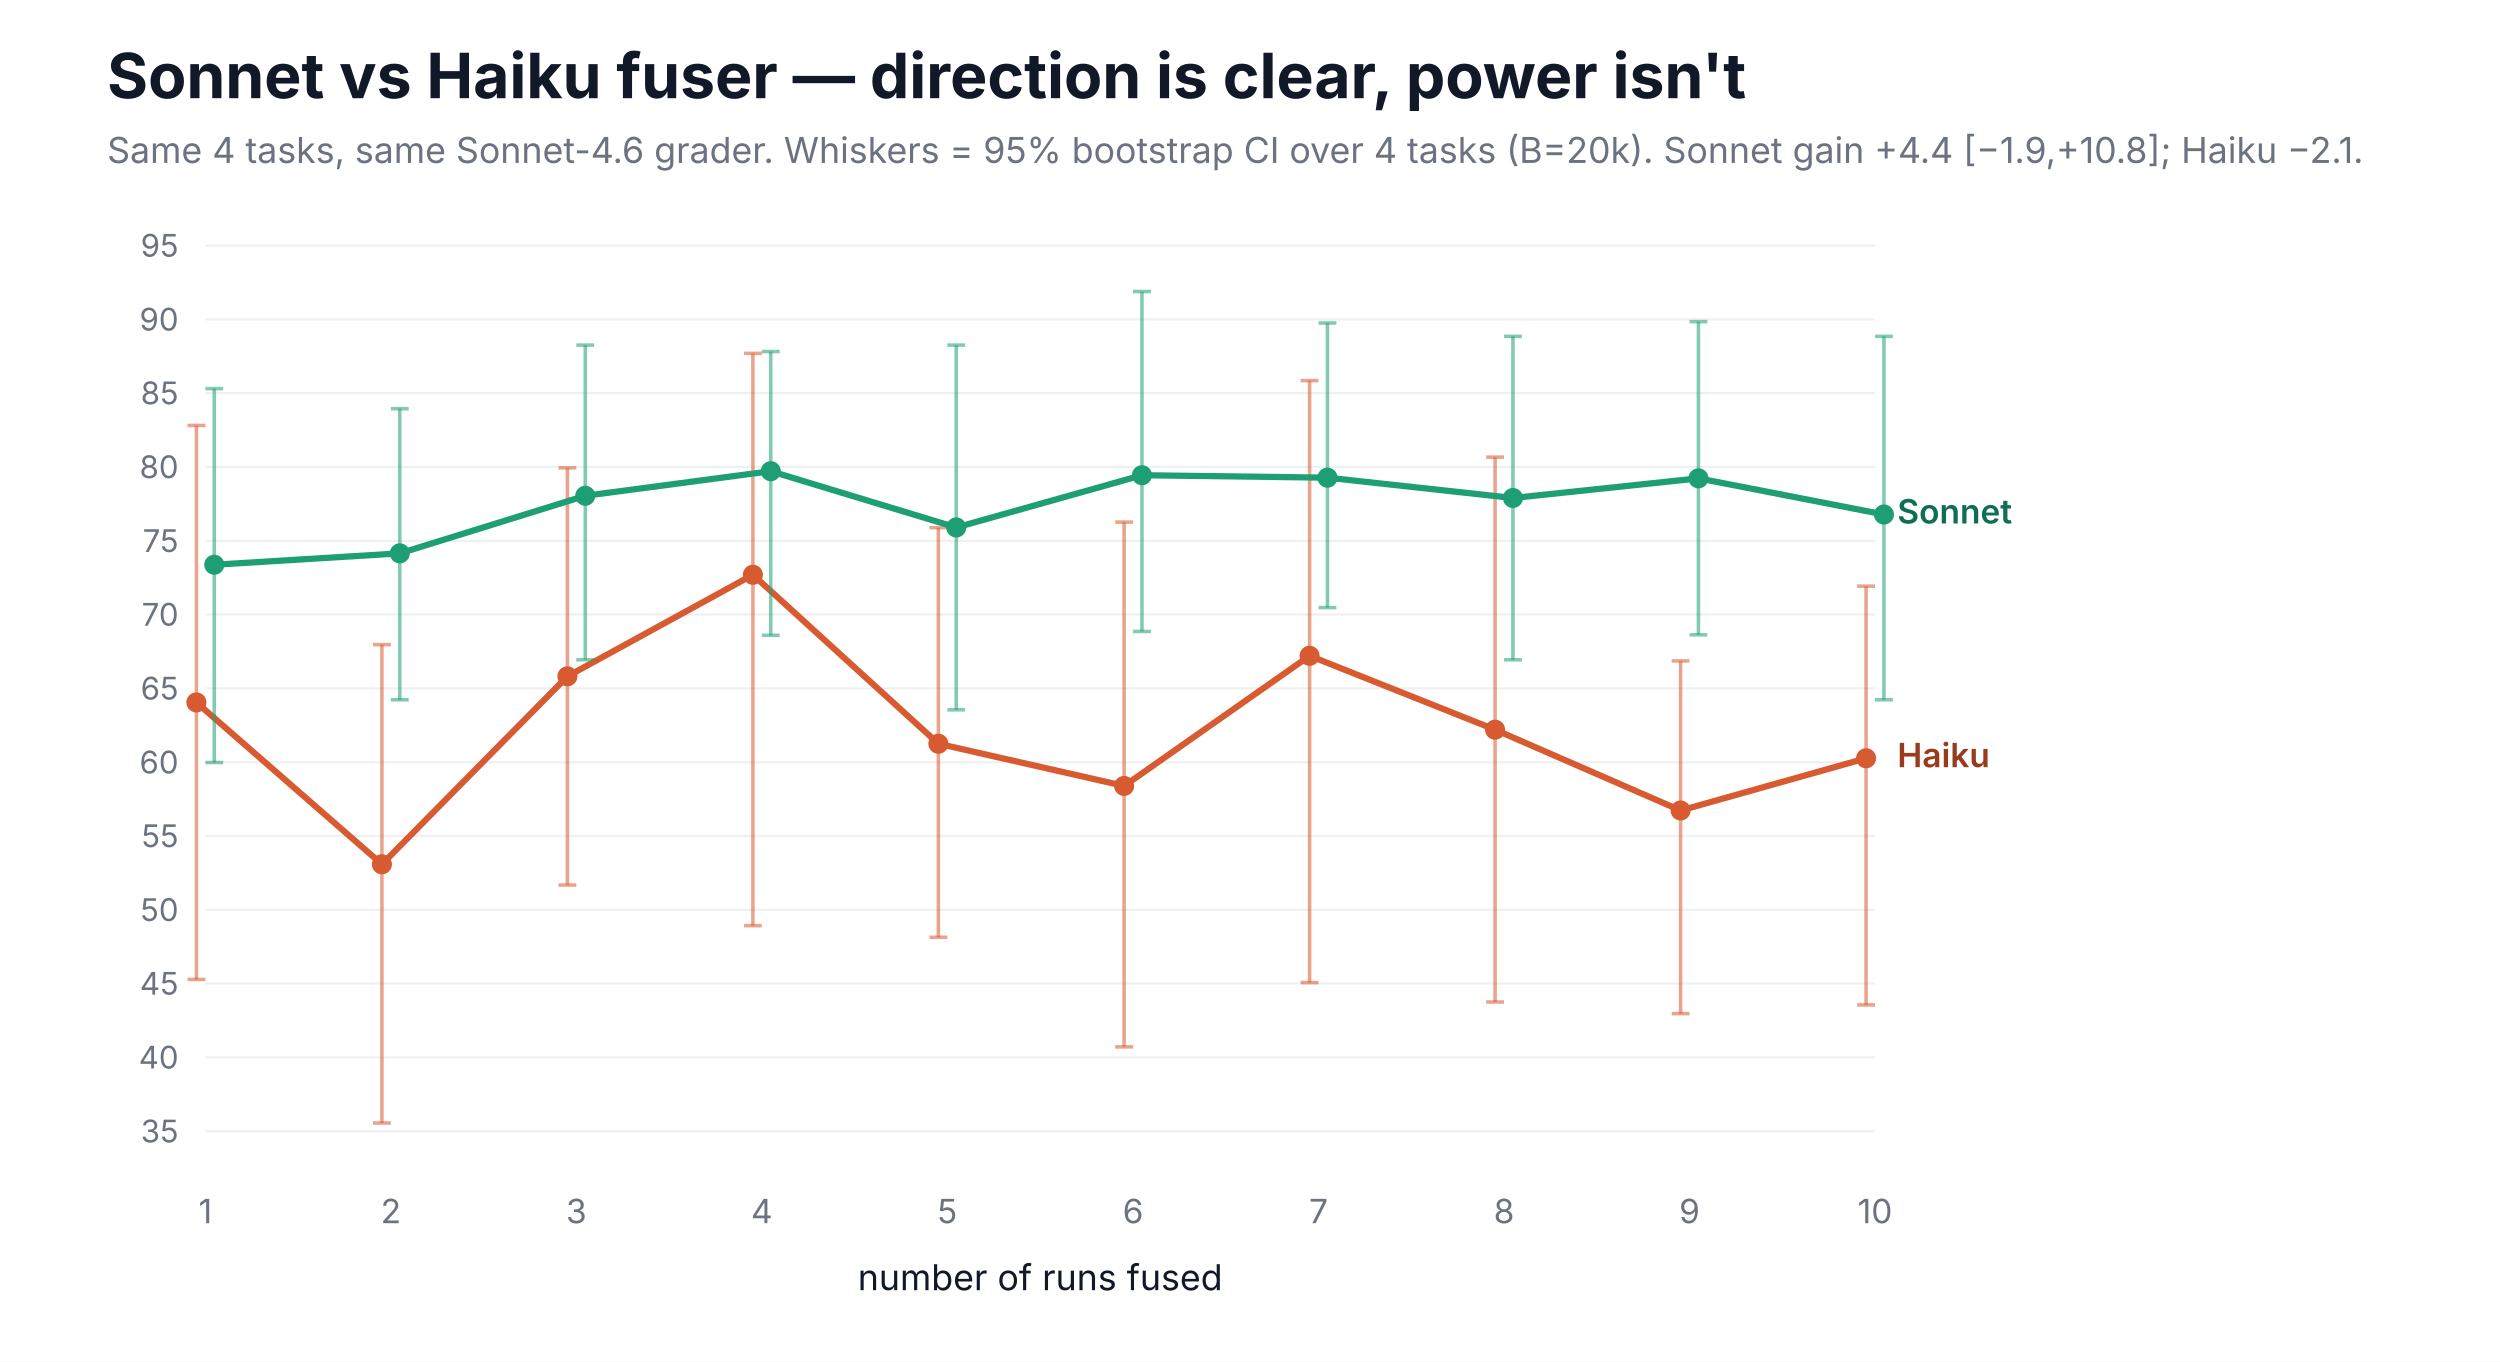
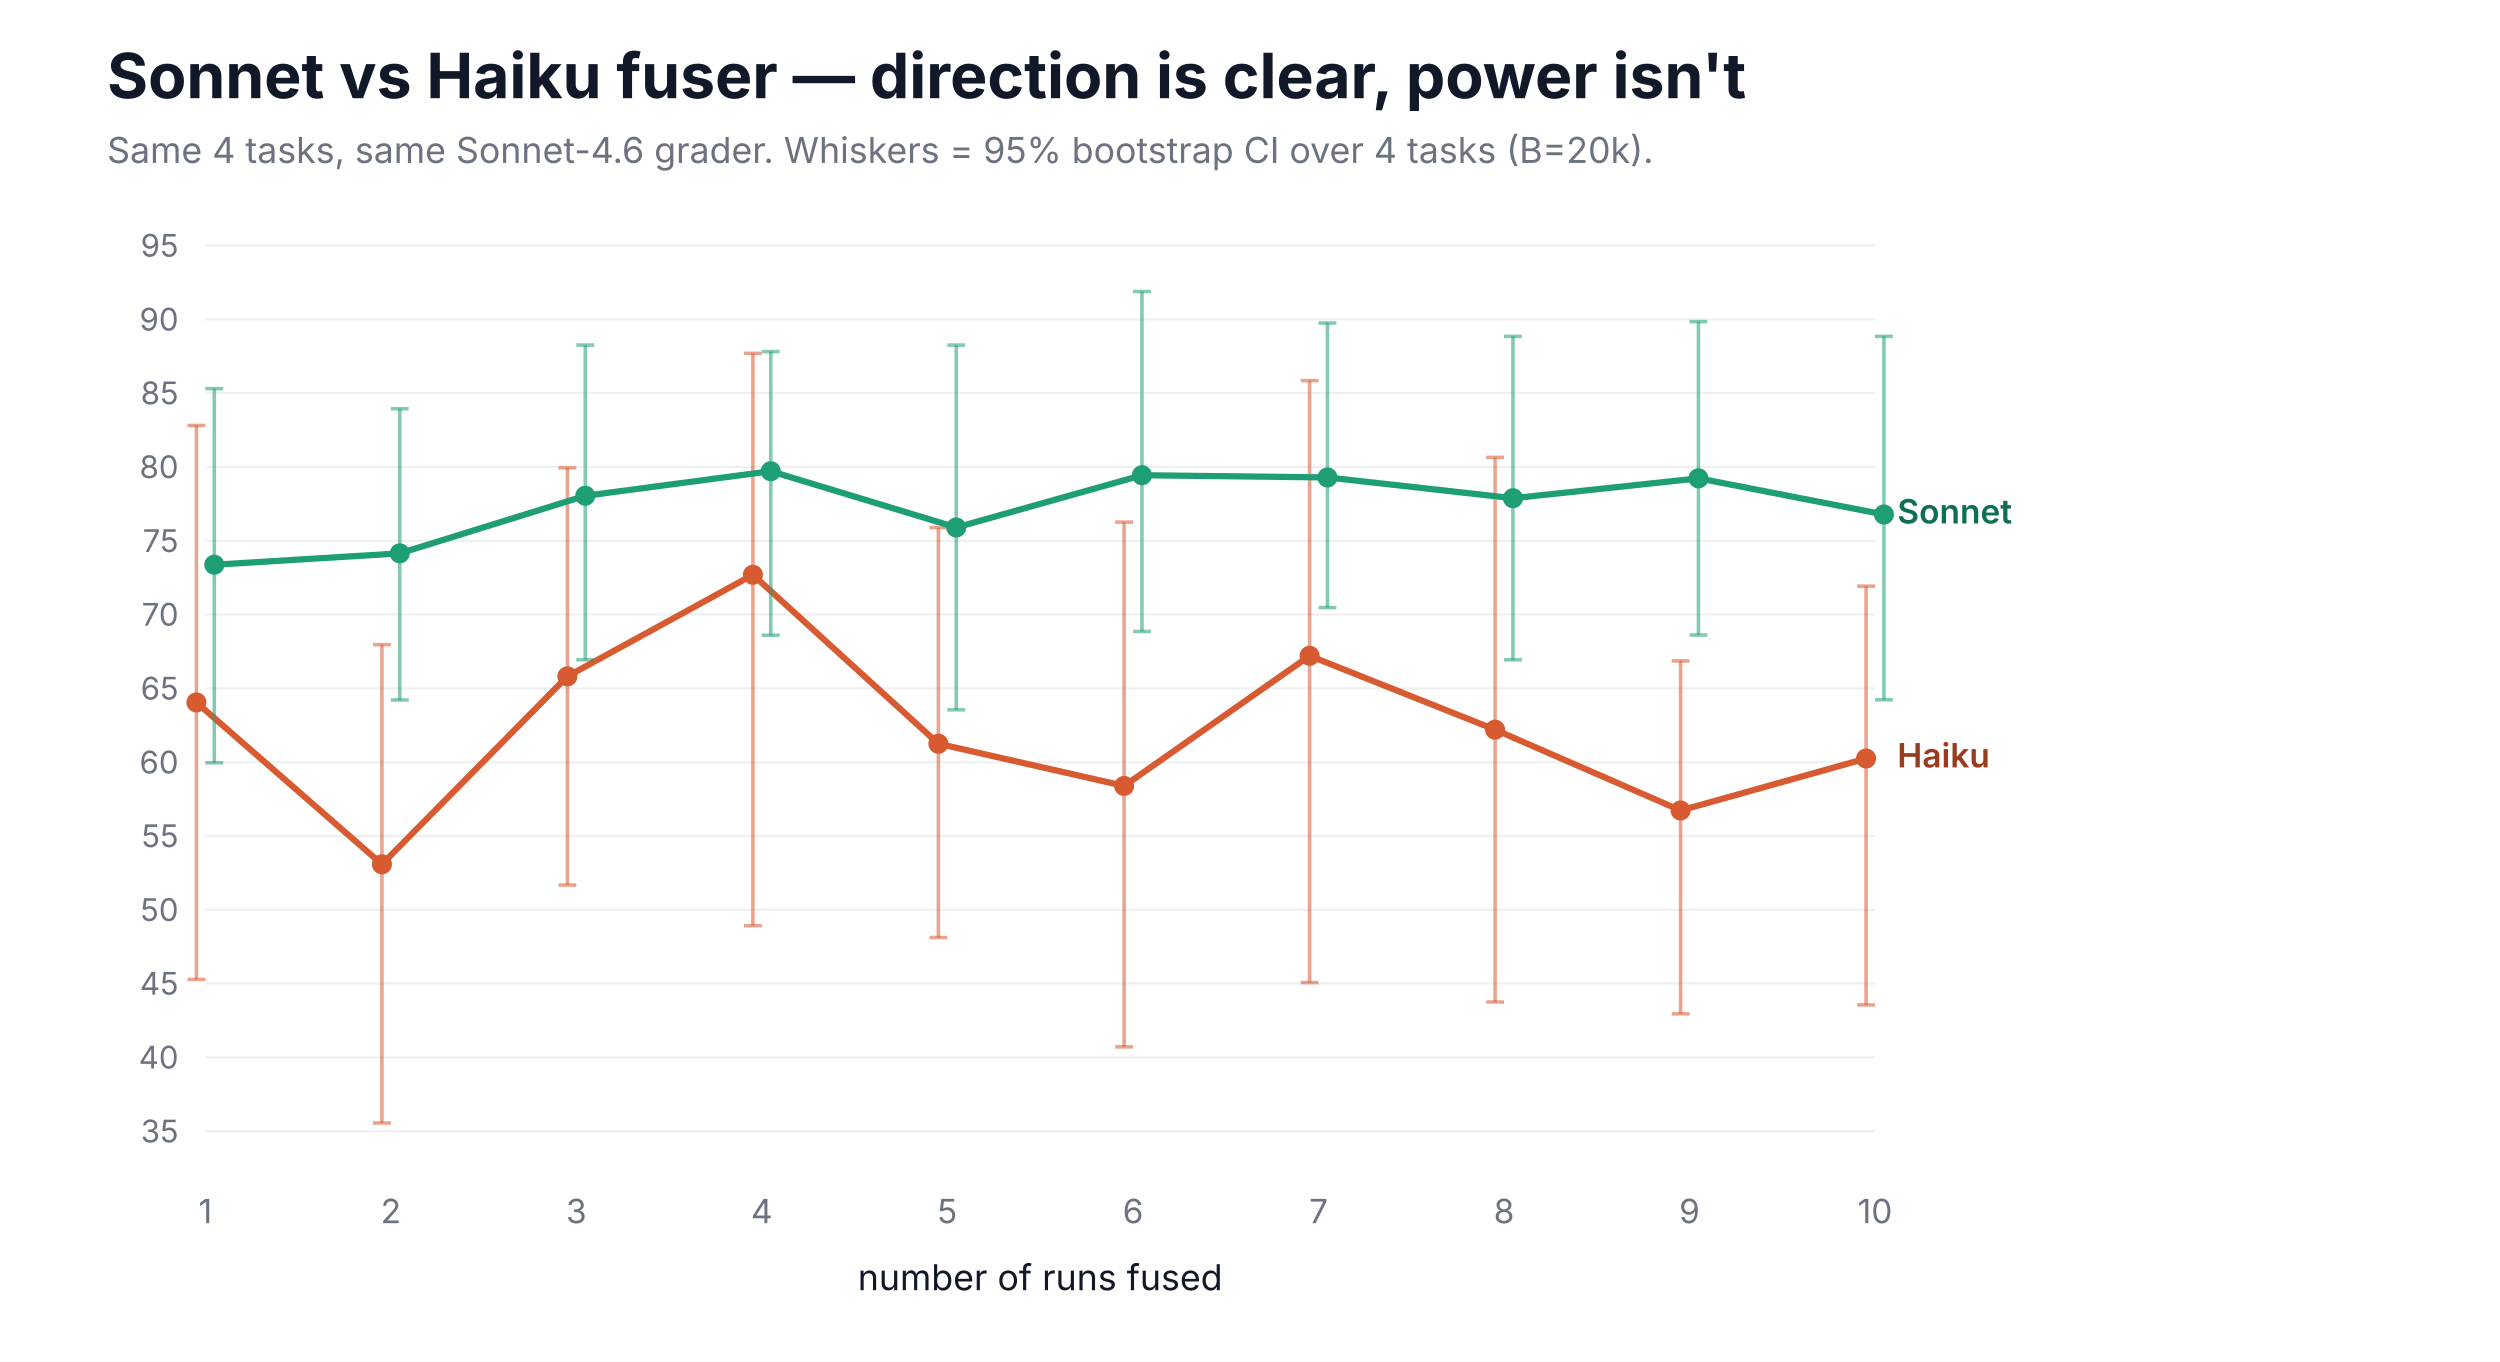
<svg xmlns="http://www.w3.org/2000/svg" viewBox="0 0 1120 610" width="100%" style="height:auto" font-family="Inter,Arial,sans-serif">
  <rect width="1120" height="610" fill="#ffffff" />
  <text x="48" y="44" font-size="28" font-weight="700" fill="#111827">Sonnet vs Haiku fuser — direction is clear, power isn't</text>
-   <text x="48" y="73" font-size="16" fill="#6b7280">Same 4 tasks, same Sonnet-4.6 grader. Whiskers = 95% bootstrap CI over 4 tasks (B=20k). Sonnet gain +4.4 [−1.9,+10.8]; Haiku −2.1.</text>
+   <text x="48" y="73" font-size="16" fill="#6b7280">Same 4 tasks, same Sonnet-4.6 grader. Whiskers = 95% bootstrap CI over 4 tasks (B=20k).</text>
  <line x1="92.0" y1="506.8" x2="840.0" y2="506.8" stroke="#eef0f2" stroke-width="1" />
  <text x="80" y="511.8" font-size="14" text-anchor="end" fill="#6b7280">35</text>
  <line x1="92.0" y1="473.7" x2="840.0" y2="473.7" stroke="#eef0f2" stroke-width="1" />
  <text x="80" y="478.7" font-size="14" text-anchor="end" fill="#6b7280">40</text>
  <line x1="92.0" y1="440.6" x2="840.0" y2="440.6" stroke="#eef0f2" stroke-width="1" />
  <text x="80" y="445.6" font-size="14" text-anchor="end" fill="#6b7280">45</text>
  <line x1="92.0" y1="407.6" x2="840.0" y2="407.6" stroke="#eef0f2" stroke-width="1" />
  <text x="80" y="412.6" font-size="14" text-anchor="end" fill="#6b7280">50</text>
  <line x1="92.0" y1="374.5" x2="840.0" y2="374.5" stroke="#eef0f2" stroke-width="1" />
  <text x="80" y="379.5" font-size="14" text-anchor="end" fill="#6b7280">55</text>
  <line x1="92.0" y1="341.5" x2="840.0" y2="341.5" stroke="#eef0f2" stroke-width="1" />
  <text x="80" y="346.5" font-size="14" text-anchor="end" fill="#6b7280">60</text>
  <line x1="92.0" y1="308.4" x2="840.0" y2="308.4" stroke="#eef0f2" stroke-width="1" />
  <text x="80" y="313.4" font-size="14" text-anchor="end" fill="#6b7280">65</text>
  <line x1="92.0" y1="275.3" x2="840.0" y2="275.3" stroke="#eef0f2" stroke-width="1" />
  <text x="80" y="280.3" font-size="14" text-anchor="end" fill="#6b7280">70</text>
  <line x1="92.0" y1="242.3" x2="840.0" y2="242.3" stroke="#eef0f2" stroke-width="1" />
  <text x="80" y="247.3" font-size="14" text-anchor="end" fill="#6b7280">75</text>
  <line x1="92.0" y1="209.2" x2="840.0" y2="209.2" stroke="#eef0f2" stroke-width="1" />
  <text x="80" y="214.2" font-size="14" text-anchor="end" fill="#6b7280">80</text>
  <line x1="92.0" y1="176.1" x2="840.0" y2="176.1" stroke="#eef0f2" stroke-width="1" />
  <text x="80" y="181.1" font-size="14" text-anchor="end" fill="#6b7280">85</text>
  <line x1="92.0" y1="143.1" x2="840.0" y2="143.1" stroke="#eef0f2" stroke-width="1" />
  <text x="80" y="148.1" font-size="14" text-anchor="end" fill="#6b7280">90</text>
  <line x1="92.0" y1="110.0" x2="840.0" y2="110.0" stroke="#eef0f2" stroke-width="1" />
  <text x="80" y="115.0" font-size="14" text-anchor="end" fill="#6b7280">95</text>
  <text x="92.0" y="548.0" font-size="15" text-anchor="middle" fill="#6b7280">1</text>
  <text x="175.1" y="548.0" font-size="15" text-anchor="middle" fill="#6b7280">2</text>
  <text x="258.2" y="548.0" font-size="15" text-anchor="middle" fill="#6b7280">3</text>
  <text x="341.3" y="548.0" font-size="15" text-anchor="middle" fill="#6b7280">4</text>
  <text x="424.4" y="548.0" font-size="15" text-anchor="middle" fill="#6b7280">5</text>
  <text x="507.6" y="548.0" font-size="15" text-anchor="middle" fill="#6b7280">6</text>
  <text x="590.7" y="548.0" font-size="15" text-anchor="middle" fill="#6b7280">7</text>
  <text x="673.8" y="548.0" font-size="15" text-anchor="middle" fill="#6b7280">8</text>
  <text x="756.9" y="548.0" font-size="15" text-anchor="middle" fill="#6b7280">9</text>
  <text x="840.0" y="548.0" font-size="15" text-anchor="middle" fill="#6b7280">10</text>
  <text x="466.0" y="578.0" font-size="16" text-anchor="middle" fill="#111827">number of runs fused</text>
  <line x1="88.0" y1="438.8" x2="88.0" y2="190.6" stroke="#D85A30" stroke-width="1.6" stroke-opacity="0.55" />
  <line x1="84.0" y1="438.8" x2="92.0" y2="438.8" stroke="#D85A30" stroke-width="1.6" stroke-opacity="0.55" />
  <line x1="84.0" y1="190.6" x2="92.0" y2="190.6" stroke="#D85A30" stroke-width="1.6" stroke-opacity="0.55" />
  <line x1="171.1" y1="503.1" x2="171.1" y2="288.8" stroke="#D85A30" stroke-width="1.6" stroke-opacity="0.55" />
  <line x1="167.1" y1="503.1" x2="175.1" y2="503.1" stroke="#D85A30" stroke-width="1.6" stroke-opacity="0.55" />
  <line x1="167.1" y1="288.8" x2="175.1" y2="288.8" stroke="#D85A30" stroke-width="1.6" stroke-opacity="0.55" />
  <line x1="254.2" y1="396.5" x2="254.2" y2="209.6" stroke="#D85A30" stroke-width="1.6" stroke-opacity="0.55" />
  <line x1="250.2" y1="396.5" x2="258.2" y2="396.5" stroke="#D85A30" stroke-width="1.6" stroke-opacity="0.55" />
  <line x1="250.2" y1="209.6" x2="258.2" y2="209.6" stroke="#D85A30" stroke-width="1.6" stroke-opacity="0.55" />
  <line x1="337.3" y1="414.7" x2="337.3" y2="158.3" stroke="#D85A30" stroke-width="1.6" stroke-opacity="0.55" />
  <line x1="333.3" y1="414.7" x2="341.3" y2="414.7" stroke="#D85A30" stroke-width="1.6" stroke-opacity="0.55" />
  <line x1="333.3" y1="158.3" x2="341.3" y2="158.3" stroke="#D85A30" stroke-width="1.6" stroke-opacity="0.55" />
-   <line x1="420.4" y1="419.9" x2="420.4" y2="236.4" stroke="#D85A30" stroke-width="1.6" stroke-opacity="0.55" />
-   <line x1="416.4" y1="419.9" x2="424.4" y2="419.9" stroke="#D85A30" stroke-width="1.6" stroke-opacity="0.55" />
+   <line x1="420.4" y1="420.0" x2="420.4" y2="236.4" stroke="#D85A30" stroke-width="1.6" stroke-opacity="0.55" />
+   <line x1="416.4" y1="420.0" x2="424.4" y2="420.0" stroke="#D85A30" stroke-width="1.6" stroke-opacity="0.55" />
  <line x1="416.4" y1="236.4" x2="424.4" y2="236.4" stroke="#D85A30" stroke-width="1.6" stroke-opacity="0.55" />
  <line x1="503.6" y1="469.0" x2="503.6" y2="233.9" stroke="#D85A30" stroke-width="1.6" stroke-opacity="0.55" />
  <line x1="499.6" y1="469.0" x2="507.6" y2="469.0" stroke="#D85A30" stroke-width="1.6" stroke-opacity="0.55" />
  <line x1="499.6" y1="233.9" x2="507.6" y2="233.9" stroke="#D85A30" stroke-width="1.6" stroke-opacity="0.55" />
  <line x1="586.7" y1="440.2" x2="586.7" y2="170.5" stroke="#D85A30" stroke-width="1.6" stroke-opacity="0.55" />
  <line x1="582.7" y1="440.2" x2="590.7" y2="440.2" stroke="#D85A30" stroke-width="1.6" stroke-opacity="0.55" />
  <line x1="582.7" y1="170.5" x2="590.7" y2="170.5" stroke="#D85A30" stroke-width="1.6" stroke-opacity="0.55" />
-   <line x1="669.8" y1="448.9" x2="669.8" y2="204.8" stroke="#D85A30" stroke-width="1.6" stroke-opacity="0.55" />
+   <line x1="669.8" y1="448.9" x2="669.8" y2="204.9" stroke="#D85A30" stroke-width="1.6" stroke-opacity="0.55" />
  <line x1="665.8" y1="448.9" x2="673.8" y2="448.9" stroke="#D85A30" stroke-width="1.6" stroke-opacity="0.55" />
-   <line x1="665.8" y1="204.8" x2="673.8" y2="204.8" stroke="#D85A30" stroke-width="1.6" stroke-opacity="0.55" />
-   <line x1="752.9" y1="454.1" x2="752.9" y2="296.1" stroke="#D85A30" stroke-width="1.6" stroke-opacity="0.55" />
-   <line x1="748.9" y1="454.1" x2="756.9" y2="454.1" stroke="#D85A30" stroke-width="1.6" stroke-opacity="0.55" />
+   <line x1="665.8" y1="204.9" x2="673.8" y2="204.9" stroke="#D85A30" stroke-width="1.6" stroke-opacity="0.55" />
+   <line x1="752.9" y1="454.2" x2="752.9" y2="296.1" stroke="#D85A30" stroke-width="1.6" stroke-opacity="0.55" />
+   <line x1="748.9" y1="454.2" x2="756.9" y2="454.2" stroke="#D85A30" stroke-width="1.6" stroke-opacity="0.55" />
  <line x1="748.9" y1="296.1" x2="756.9" y2="296.1" stroke="#D85A30" stroke-width="1.6" stroke-opacity="0.55" />
  <line x1="836.0" y1="450.2" x2="836.0" y2="262.6" stroke="#D85A30" stroke-width="1.6" stroke-opacity="0.55" />
  <line x1="832.0" y1="450.2" x2="840.0" y2="450.2" stroke="#D85A30" stroke-width="1.6" stroke-opacity="0.55" />
  <line x1="832.0" y1="262.6" x2="840.0" y2="262.6" stroke="#D85A30" stroke-width="1.6" stroke-opacity="0.55" />
-   <polyline points="88.0,314.7 171.1,387.2 254.2,303.0 337.3,257.5 420.4,333.2 503.6,352.1 586.7,293.8 669.8,326.9 752.9,363.1 836.0,339.7" fill="none" stroke="#D85A30" stroke-width="2.8" />
+   <polyline points="88.0,314.7 171.1,387.2 254.2,303.0 337.3,257.5 420.4,333.2 503.6,352.1 586.7,293.8 669.8,326.9 752.9,363.1 836.0,339.8" fill="none" stroke="#D85A30" stroke-width="2.8" />
  <circle cx="88.0" cy="314.7" r="4.5" fill="#D85A30" />
  <circle cx="171.1" cy="387.2" r="4.5" fill="#D85A30" />
  <circle cx="254.2" cy="303.0" r="4.5" fill="#D85A30" />
  <circle cx="337.3" cy="257.5" r="4.5" fill="#D85A30" />
  <circle cx="420.4" cy="333.2" r="4.5" fill="#D85A30" />
  <circle cx="503.6" cy="352.1" r="4.5" fill="#D85A30" />
  <circle cx="586.7" cy="293.8" r="4.5" fill="#D85A30" />
  <circle cx="669.8" cy="326.9" r="4.5" fill="#D85A30" />
  <circle cx="752.9" cy="363.1" r="4.5" fill="#D85A30" />
-   <circle cx="836.0" cy="339.7" r="4.5" fill="#D85A30" />
-   <line x1="96.0" y1="341.6" x2="96.0" y2="174.1" stroke="#1D9E75" stroke-width="1.6" stroke-opacity="0.55" />
-   <line x1="92.0" y1="341.6" x2="100.0" y2="341.6" stroke="#1D9E75" stroke-width="1.6" stroke-opacity="0.55" />
+   <circle cx="836.0" cy="339.8" r="4.5" fill="#D85A30" />
+   <line x1="96.0" y1="341.7" x2="96.0" y2="174.1" stroke="#1D9E75" stroke-width="1.6" stroke-opacity="0.55" />
+   <line x1="92.0" y1="341.7" x2="100.0" y2="341.7" stroke="#1D9E75" stroke-width="1.6" stroke-opacity="0.55" />
  <line x1="92.0" y1="174.1" x2="100.0" y2="174.1" stroke="#1D9E75" stroke-width="1.6" stroke-opacity="0.55" />
-   <line x1="179.1" y1="313.5" x2="179.1" y2="183.1" stroke="#1D9E75" stroke-width="1.6" stroke-opacity="0.55" />
-   <line x1="175.1" y1="313.5" x2="183.1" y2="313.5" stroke="#1D9E75" stroke-width="1.6" stroke-opacity="0.55" />
+   <line x1="179.1" y1="313.6" x2="179.1" y2="183.1" stroke="#1D9E75" stroke-width="1.6" stroke-opacity="0.55" />
+   <line x1="175.1" y1="313.6" x2="183.1" y2="313.6" stroke="#1D9E75" stroke-width="1.6" stroke-opacity="0.55" />
  <line x1="175.1" y1="183.1" x2="183.1" y2="183.1" stroke="#1D9E75" stroke-width="1.6" stroke-opacity="0.55" />
  <line x1="262.2" y1="295.6" x2="262.2" y2="154.6" stroke="#1D9E75" stroke-width="1.6" stroke-opacity="0.55" />
  <line x1="258.2" y1="295.6" x2="266.2" y2="295.6" stroke="#1D9E75" stroke-width="1.6" stroke-opacity="0.55" />
  <line x1="258.2" y1="154.6" x2="266.2" y2="154.6" stroke="#1D9E75" stroke-width="1.6" stroke-opacity="0.55" />
  <line x1="345.3" y1="284.6" x2="345.3" y2="157.5" stroke="#1D9E75" stroke-width="1.6" stroke-opacity="0.55" />
  <line x1="341.3" y1="284.6" x2="349.3" y2="284.6" stroke="#1D9E75" stroke-width="1.6" stroke-opacity="0.55" />
  <line x1="341.3" y1="157.5" x2="349.3" y2="157.5" stroke="#1D9E75" stroke-width="1.6" stroke-opacity="0.55" />
  <line x1="428.4" y1="318.0" x2="428.4" y2="154.6" stroke="#1D9E75" stroke-width="1.6" stroke-opacity="0.55" />
  <line x1="424.4" y1="318.0" x2="432.4" y2="318.0" stroke="#1D9E75" stroke-width="1.6" stroke-opacity="0.55" />
  <line x1="424.4" y1="154.6" x2="432.4" y2="154.6" stroke="#1D9E75" stroke-width="1.6" stroke-opacity="0.55" />
  <line x1="511.6" y1="282.9" x2="511.6" y2="130.6" stroke="#1D9E75" stroke-width="1.6" stroke-opacity="0.55" />
  <line x1="507.6" y1="282.9" x2="515.6" y2="282.9" stroke="#1D9E75" stroke-width="1.6" stroke-opacity="0.55" />
  <line x1="507.6" y1="130.6" x2="515.6" y2="130.6" stroke="#1D9E75" stroke-width="1.6" stroke-opacity="0.55" />
  <line x1="594.7" y1="272.2" x2="594.7" y2="144.7" stroke="#1D9E75" stroke-width="1.6" stroke-opacity="0.55" />
  <line x1="590.7" y1="272.2" x2="598.7" y2="272.2" stroke="#1D9E75" stroke-width="1.6" stroke-opacity="0.55" />
  <line x1="590.7" y1="144.7" x2="598.7" y2="144.7" stroke="#1D9E75" stroke-width="1.6" stroke-opacity="0.55" />
  <line x1="677.8" y1="295.6" x2="677.8" y2="150.7" stroke="#1D9E75" stroke-width="1.6" stroke-opacity="0.55" />
  <line x1="673.8" y1="295.6" x2="681.8" y2="295.6" stroke="#1D9E75" stroke-width="1.6" stroke-opacity="0.55" />
  <line x1="673.8" y1="150.7" x2="681.8" y2="150.7" stroke="#1D9E75" stroke-width="1.6" stroke-opacity="0.55" />
-   <line x1="760.9" y1="284.4" x2="760.9" y2="144.1" stroke="#1D9E75" stroke-width="1.6" stroke-opacity="0.55" />
-   <line x1="756.9" y1="284.4" x2="764.9" y2="284.4" stroke="#1D9E75" stroke-width="1.6" stroke-opacity="0.55" />
+   <line x1="760.9" y1="284.5" x2="760.9" y2="144.1" stroke="#1D9E75" stroke-width="1.6" stroke-opacity="0.55" />
+   <line x1="756.9" y1="284.5" x2="764.9" y2="284.5" stroke="#1D9E75" stroke-width="1.6" stroke-opacity="0.55" />
  <line x1="756.9" y1="144.1" x2="764.9" y2="144.1" stroke="#1D9E75" stroke-width="1.6" stroke-opacity="0.55" />
  <line x1="844.0" y1="313.5" x2="844.0" y2="150.7" stroke="#1D9E75" stroke-width="1.6" stroke-opacity="0.55" />
  <line x1="840.0" y1="313.5" x2="848.0" y2="313.5" stroke="#1D9E75" stroke-width="1.6" stroke-opacity="0.55" />
  <line x1="840.0" y1="150.7" x2="848.0" y2="150.7" stroke="#1D9E75" stroke-width="1.6" stroke-opacity="0.55" />
-   <polyline points="96.0,253.0 179.1,247.9 262.2,222.1 345.3,211.1 428.4,236.3 511.6,212.9 594.7,214.0 677.8,223.1 760.9,214.3 844.0,230.5" fill="none" stroke="#1D9E75" stroke-width="2.8" />
+   <polyline points="96.0,253.0 179.1,247.9 262.2,222.1 345.3,211.1 428.4,236.3 511.6,212.9 594.7,213.9 677.8,223.2 760.9,214.3 844.0,230.5" fill="none" stroke="#1D9E75" stroke-width="2.8" />
  <circle cx="96.0" cy="253.0" r="4.5" fill="#1D9E75" />
  <circle cx="179.1" cy="247.9" r="4.5" fill="#1D9E75" />
  <circle cx="262.2" cy="222.1" r="4.5" fill="#1D9E75" />
  <circle cx="345.3" cy="211.1" r="4.5" fill="#1D9E75" />
  <circle cx="428.4" cy="236.3" r="4.5" fill="#1D9E75" />
  <circle cx="511.6" cy="212.9" r="4.5" fill="#1D9E75" />
-   <circle cx="594.7" cy="214.0" r="4.5" fill="#1D9E75" />
-   <circle cx="677.8" cy="223.1" r="4.5" fill="#1D9E75" />
+   <circle cx="594.7" cy="213.9" r="4.5" fill="#1D9E75" />
+   <circle cx="677.8" cy="223.2" r="4.5" fill="#1D9E75" />
  <circle cx="760.9" cy="214.3" r="4.5" fill="#1D9E75" />
  <circle cx="844.0" cy="230.5" r="4.5" fill="#1D9E75" />
  <text x="850.0" y="234.5" font-size="15" font-weight="600" fill="#0F6E56">Sonnet</text>
-   <text x="850.0" y="343.7" font-size="15" font-weight="600" fill="#993C1D">Haiku</text>
+   <text x="850.0" y="343.8" font-size="15" font-weight="600" fill="#993C1D">Haiku</text>
</svg>
